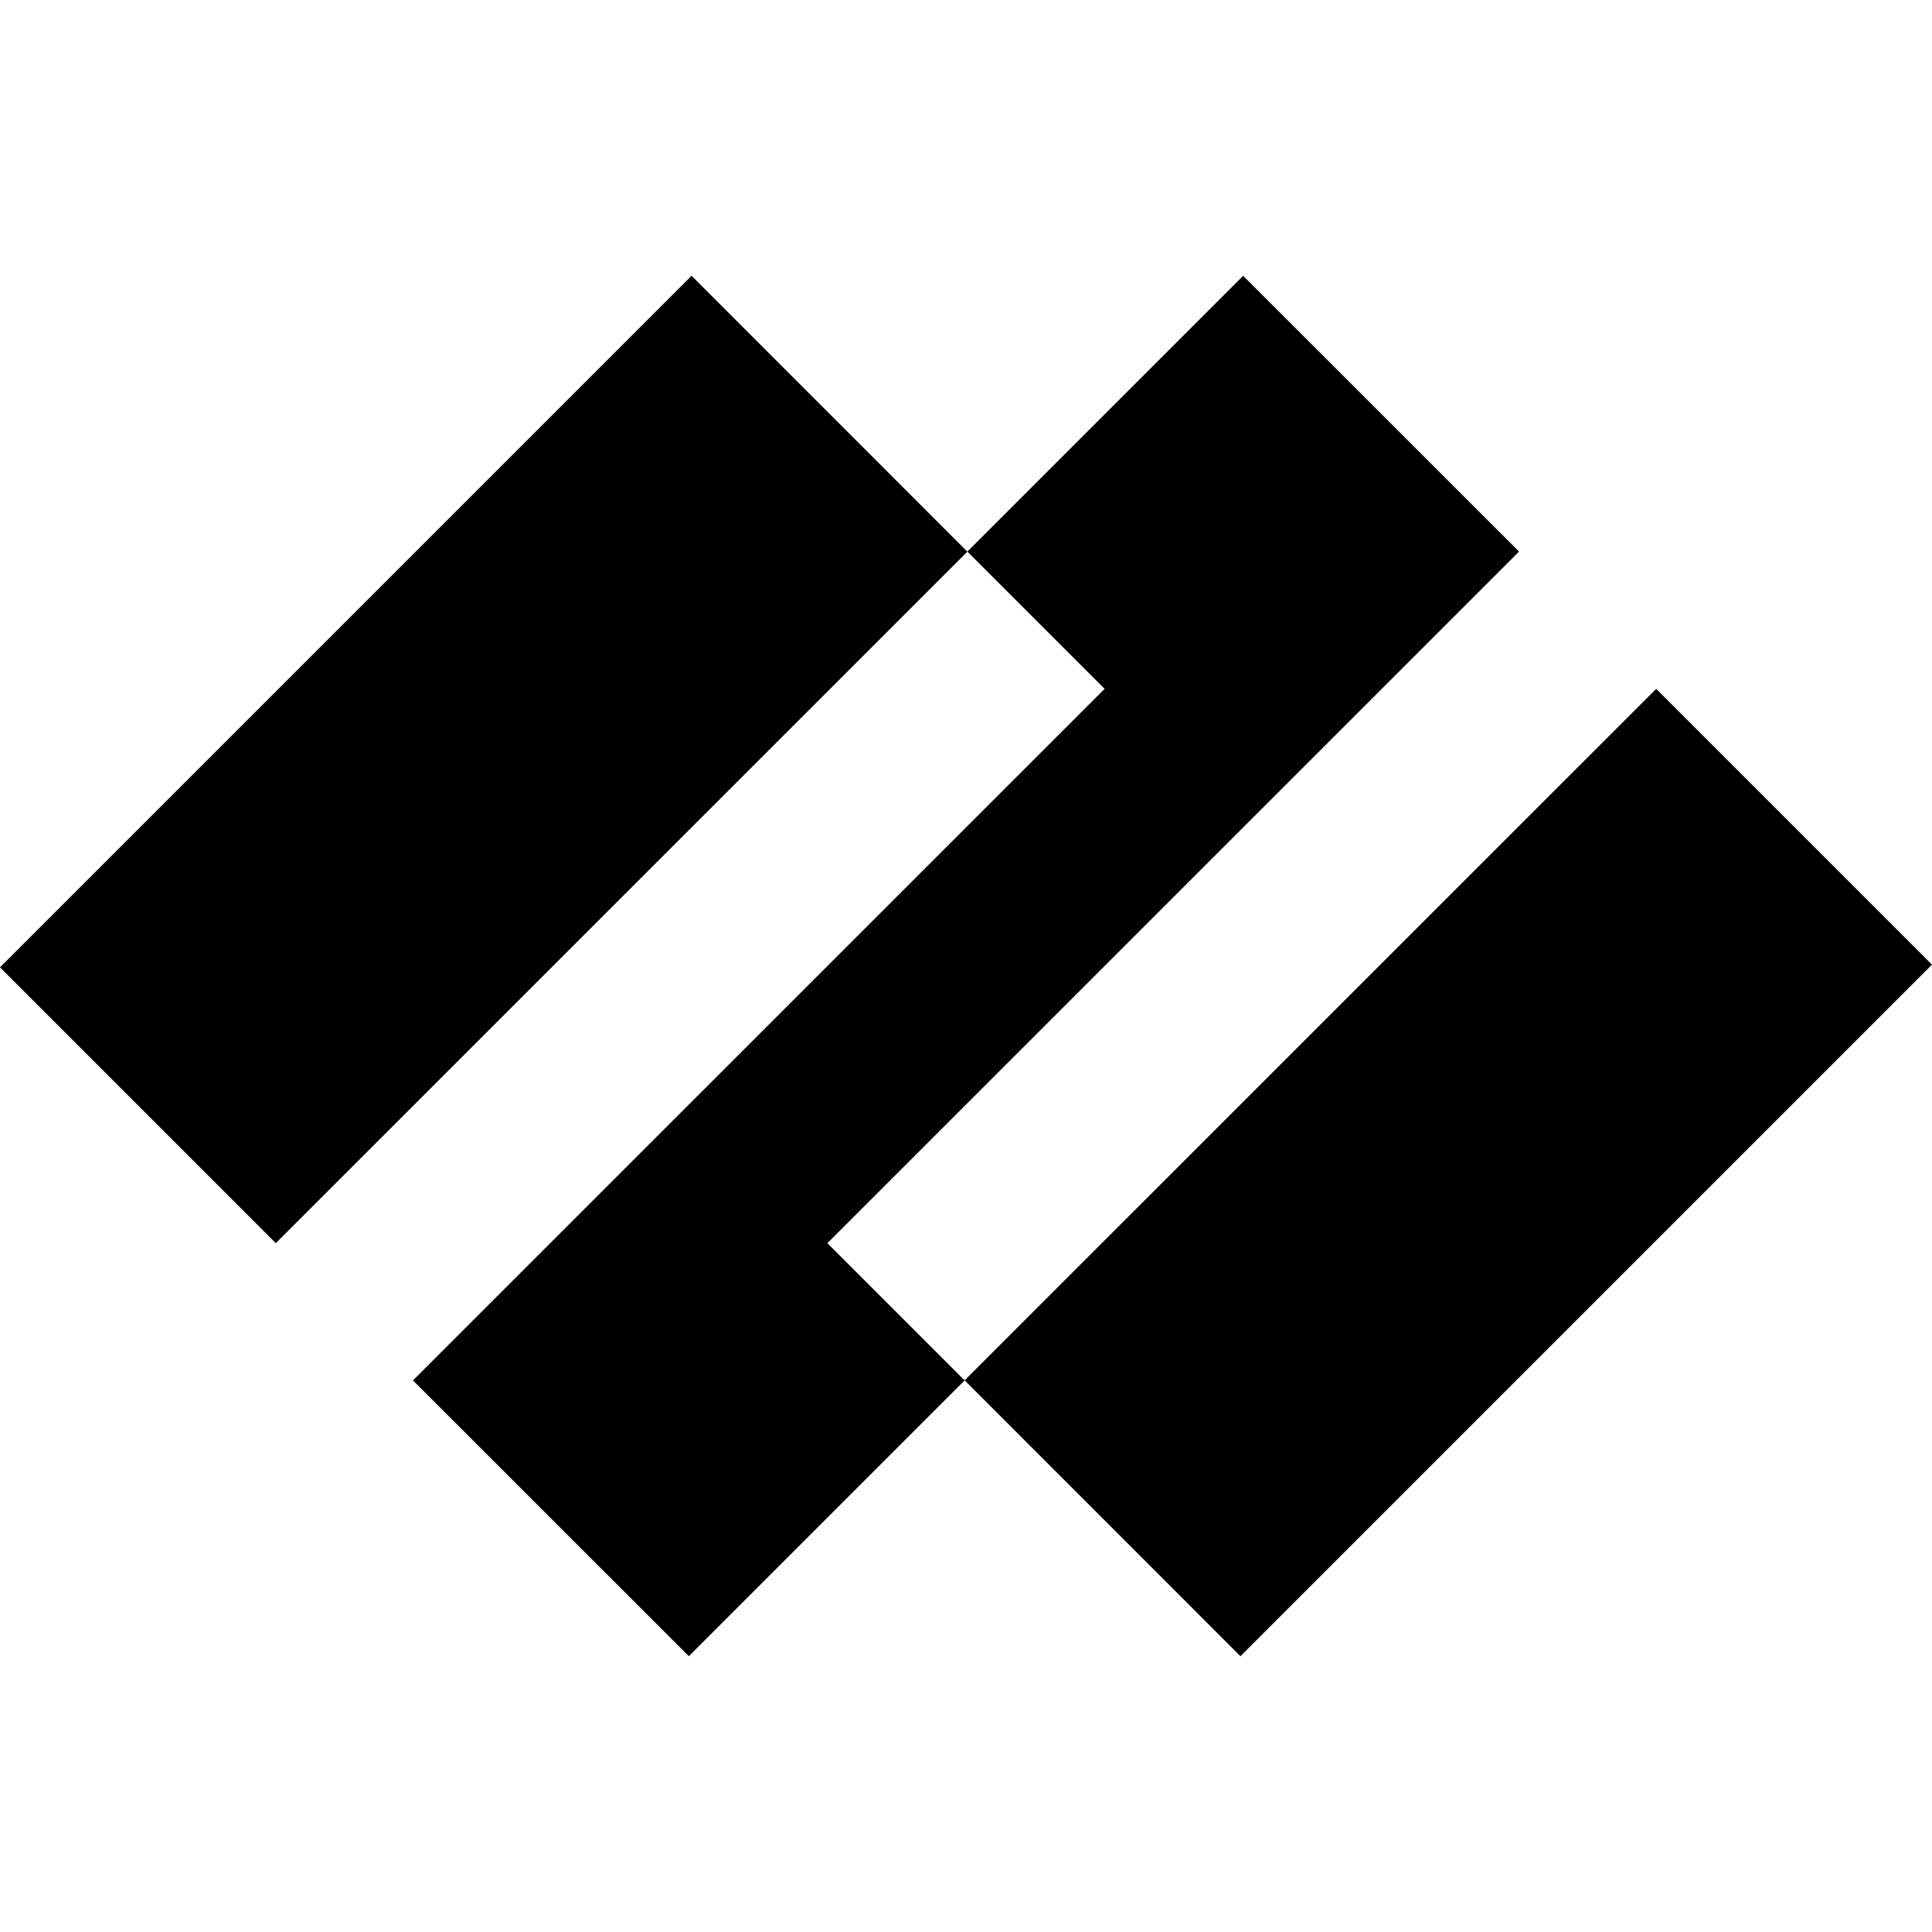
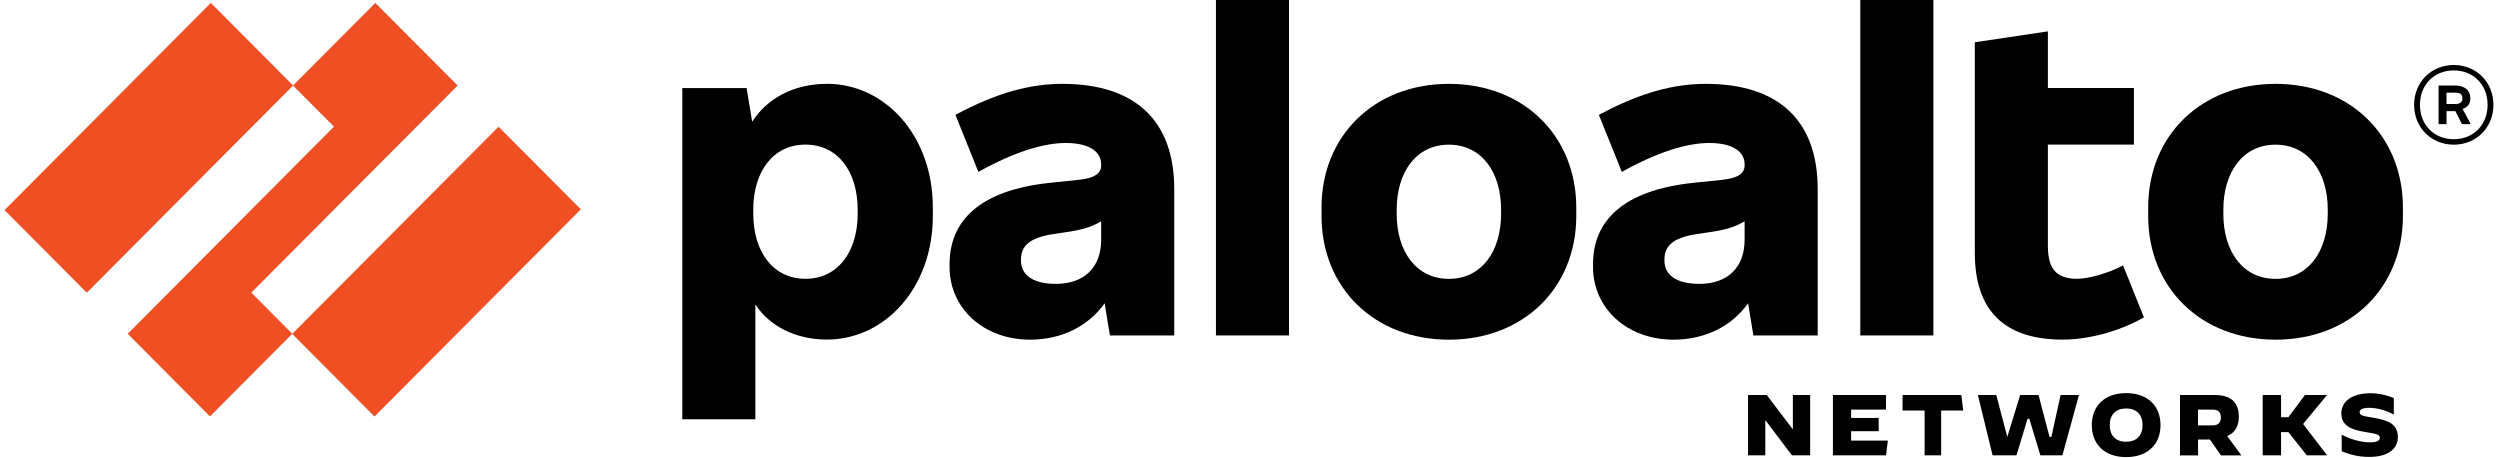
- <svg xmlns="http://www.w3.org/2000/svg" role="img" viewBox="0 0 24 24">
-   <path d="m10.278 15.443 1.705 1.705-3.426 3.426-3.427-3.426 8.592-8.591-1.705-1.705 3.426-3.426 3.427 3.426-8.592 8.591zM0 12.017l3.426 3.426 8.591-8.59-3.426-3.427L0 12.017zm11.983 5.13 3.426 3.427L24 11.983l-3.426-3.426-8.591 8.59z" />
+ <svg xmlns="http://www.w3.org/2000/svg" version="1.1" viewBox="0 0 390.5 71.4" xml:space="preserve">
+   <style type="text/css">
+ 	.st0{fill:#F04E23;}
+ </style>
+   <g transform="matrix(.287 0 0 .2882 .7087 0)">
+     <path d="m575.7 45.45c-17.5 0-35.68 4.77-58.18 16.82l12.5 30.91c19.54-10.91 35.68-15.68 47.5-15.68 13.41 0 19.32 5 19.32 11.59v0.45c0 4.55-3.64 7.05-12.5 7.96l-15.45 1.59c-38.64 4.09-54.55 20.91-54.55 44.09v1.59c0 22.05 18.18 39.32 43.86 39.32 16.91 0 31.6-7.14 40.53-19.74l2.88 17.47h35v-79.32c0-37.5-21.59-57.05-60.91-57.05m-3.41 108.4c-12.95 0-19.09-5-19.09-12.73v-0.45c0-6.82 3.86-11.82 17.95-13.86l6.14-0.91c8.97-1.25 14.48-2.9 19.55-5.97v10.06c0 15.23-9.55 23.86-24.55 23.86" />
+     <polygon class="st0" points="134.3 158.6 246.6 46.36 201.8 1.59 157 46.36 179.3 68.64 67.05 180.9 111.8 225.7 156.6 180.9" />
+     <rect class="st0" transform="matrix(.7071 -.7071 .7071 .7071 -33.65 78.99)" x="-.87" y="48.45" width="158.8" height="63.32" />
+     <rect class="st0" transform="matrix(.7071 -.7071 .7071 .7071 -35.19 209.4)" x="155.7" y="115.5" width="158.8" height="63.32" />
+     <rect x="659.3" width="39.77" height="181.8" />
+     <path d="m447.5 45.45c-18.08 0-32.6 8-40.59 20.53l-3.04-18.26h-35v179.5h39.77v-62.23c7.57 11.67 21.89 19.05 38.86 19.05 31.82 0 57.73-28.18 57.73-67.05v-4.55c0-38.84-25.91-67.03-57.73-67.03m16.82 70.46c0 20.45-10.68 35.23-28.41 35.23s-28.41-14.77-28.41-35.23v-2.27c0-20.46 10.68-35.23 28.41-35.23s28.41 14.77 28.41 35.23z" />
+     <path d="m1236 45.45c-40.68 0-69.32 28.18-69.32 67.05v4.55c0 38.86 28.64 67.05 69.32 67.05s69.32-28.18 69.32-67.05v-4.55c0-38.86-28.64-67.05-69.32-67.05m28.41 70.46c0 20.45-10.68 35.23-28.41 35.23s-28.41-14.77-28.41-35.23v-2.27c0-20.46 10.68-35.23 28.41-35.23s28.41 14.77 28.41 35.23z" />
+     <path d="m1342 53.64v-0.68c0-3.86-2.95-6.59-8.18-6.59h-9.09v20.91h4.32v-7.05h4.8l3.61 7.05h4.77l-4.44-8.27c2.7-0.83 4.21-2.85 4.21-5.37m-12.96-3.41h4.77c2.73 0 3.86 0.91 3.86 2.96v0.23c0 1.82-1.14 2.95-3.86 2.95h-4.77z" />
+     <path d="m1333 35.23c-12.27 0-21.59 9.32-21.59 21.59s9.32 21.59 21.59 21.59 21.59-9.32 21.59-21.59-9.32-21.59-21.59-21.59m0 40.22c-10.68 0-18.41-7.73-18.41-18.64s7.73-18.64 18.41-18.64 18.41 7.73 18.41 18.64-7.73 18.64-18.41 18.64" />
+     <rect x="1010" width="39.77" height="181.8" />
+     <path d="m1128 151.1c-11.59 0-15.91-5.68-15.91-17.95v-54.78h46.82v-30.68h-46.82v-30.69l-39.77 5.91v114.1c0 31.14 15.91 47.05 47.73 47.05 14.09 0 30.68-4.32 44.32-12.05l-11.36-28.18c-7.97 4.32-19.1 7.28-25.01 7.28" />
+     <path d="m925.9 45.45c-17.5 0-35.68 4.77-58.18 16.82l12.5 30.91c19.54-10.91 35.68-15.68 47.5-15.68 13.41 0 19.32 5 19.32 11.59v0.45c0 4.55-3.64 7.05-12.5 7.96l-15.45 1.59c-38.64 4.09-54.55 20.91-54.55 44.09v1.59c0 22.05 18.18 39.32 43.86 39.32 16.9 0 31.6-7.14 40.53-19.74l2.88 17.47h35v-79.32c0-37.5-21.59-57.05-60.91-57.05m-3.41 108.4c-12.96 0-19.09-5-19.09-12.73v-0.45c0-6.82 3.86-11.82 17.95-13.86l6.14-0.91c8.97-1.25 14.48-2.9 19.54-5.97v10.06c0 15.23-9.54 23.86-24.54 23.86" />
+     <path d="m786.1 45.45c-40.68 0-69.32 28.18-69.32 67.05v4.55c0 38.86 28.64 67.05 69.32 67.05s69.32-28.18 69.32-67.05v-4.55c-0.01-38.86-28.64-67.05-69.32-67.05m28.4 70.46c0 20.45-10.68 35.23-28.41 35.23s-28.41-14.77-28.41-35.23v-2.27c0-20.46 10.68-35.23 28.41-35.23s28.41 14.77 28.41 35.23z" />
+     <polygon points="972.8 246.8 958.4 227.8 958.3 227.8 958.3 246.8 948.9 246.8 948.9 214.1 959.1 214.1 973.2 232.6 973.3 232.6 973.3 214.1 982.7 214.1 982.7 246.8" />
+     <polygon points="1005 233.7 1005 238.8 1025 238.8 1024 246.8 995.1 246.8 995.1 214.1 1024 214.1 1024 222 1005 222 1005 226.5 1020 226.5 1020 233.7" />
+     <polygon points="1045 246.8 1045 222.5 1033 222.5 1033 214.1 1065 214.1 1066 222.5 1054 222.5 1054 246.8" />
+     <polygon points="1114 236.8 1119 214.1 1129 214.1 1120 246.8 1108 246.8 1102 227 1101 227 1095 246.8 1082 246.8 1074 214.1 1084 214.1 1090 236.8 1090 236.8 1097 214.1 1107 214.1 1113 236.8" />
+     <path d="m1136 230.4c0-10.66 7.24-17.34 18.69-17.34s18.7 6.68 18.7 17.34-7.24 17.34-18.7 17.34c-11.45 0-18.69-6.69-18.69-17.34m27.62 0c0-5.65-3.27-9.02-8.93-9.02s-8.93 3.37-8.93 9.02c0 5.66 3.27 9.02 8.88 9.02 5.66 0 8.98-3.37 8.98-9.02" />
+     <path d="m1184 214.1h19.07c8.69 0 12.95 4.11 12.95 11.73 0 5.23-2.15 8.79-6.36 10.47l7.76 10.52h-11.12l-6.03-8.6h-6.45v8.6h-9.82zm17.8 16.45c3.27 0 4.44-1.82 4.44-4.3s-1.17-4.25-4.44-4.25h-7.99v8.55z" />
+     <polygon points="1251 229.8 1264 246.7 1264 246.8 1253 246.8 1243 234.2 1239 234.2 1239 246.8 1229 246.8 1229 214.1 1239 214.1 1239 226.1 1243 226.1 1252 214.1 1264 214.1 1264 214.1" />
+     <path d="m1272 244.6v-8.97h0.05c5.47 2.76 10.8 4.11 15.42 4.11 3.51 0 5.28-0.84 5.28-2.48s-1.17-2.06-8.18-3.18c-7.66-1.21-12.76-3.51-12.76-10.1 0-6.12 5.38-10.84 15.89-10.84 4.21 0 8.6 0.89 12.67 2.62v8.88l-0.05 0.05c-3.88-2.24-9.11-3.65-13.32-3.65-3.74 0-5.23 0.89-5.23 2.38 0 1.92 2.29 2.1 8.04 3.09 7.66 1.31 12.76 3.46 12.76 10.38 0 5.37-4.02 10.75-15.56 10.75-5.7 0-10.24-1.17-15.01-3.04" />
+   </g>
</svg>
